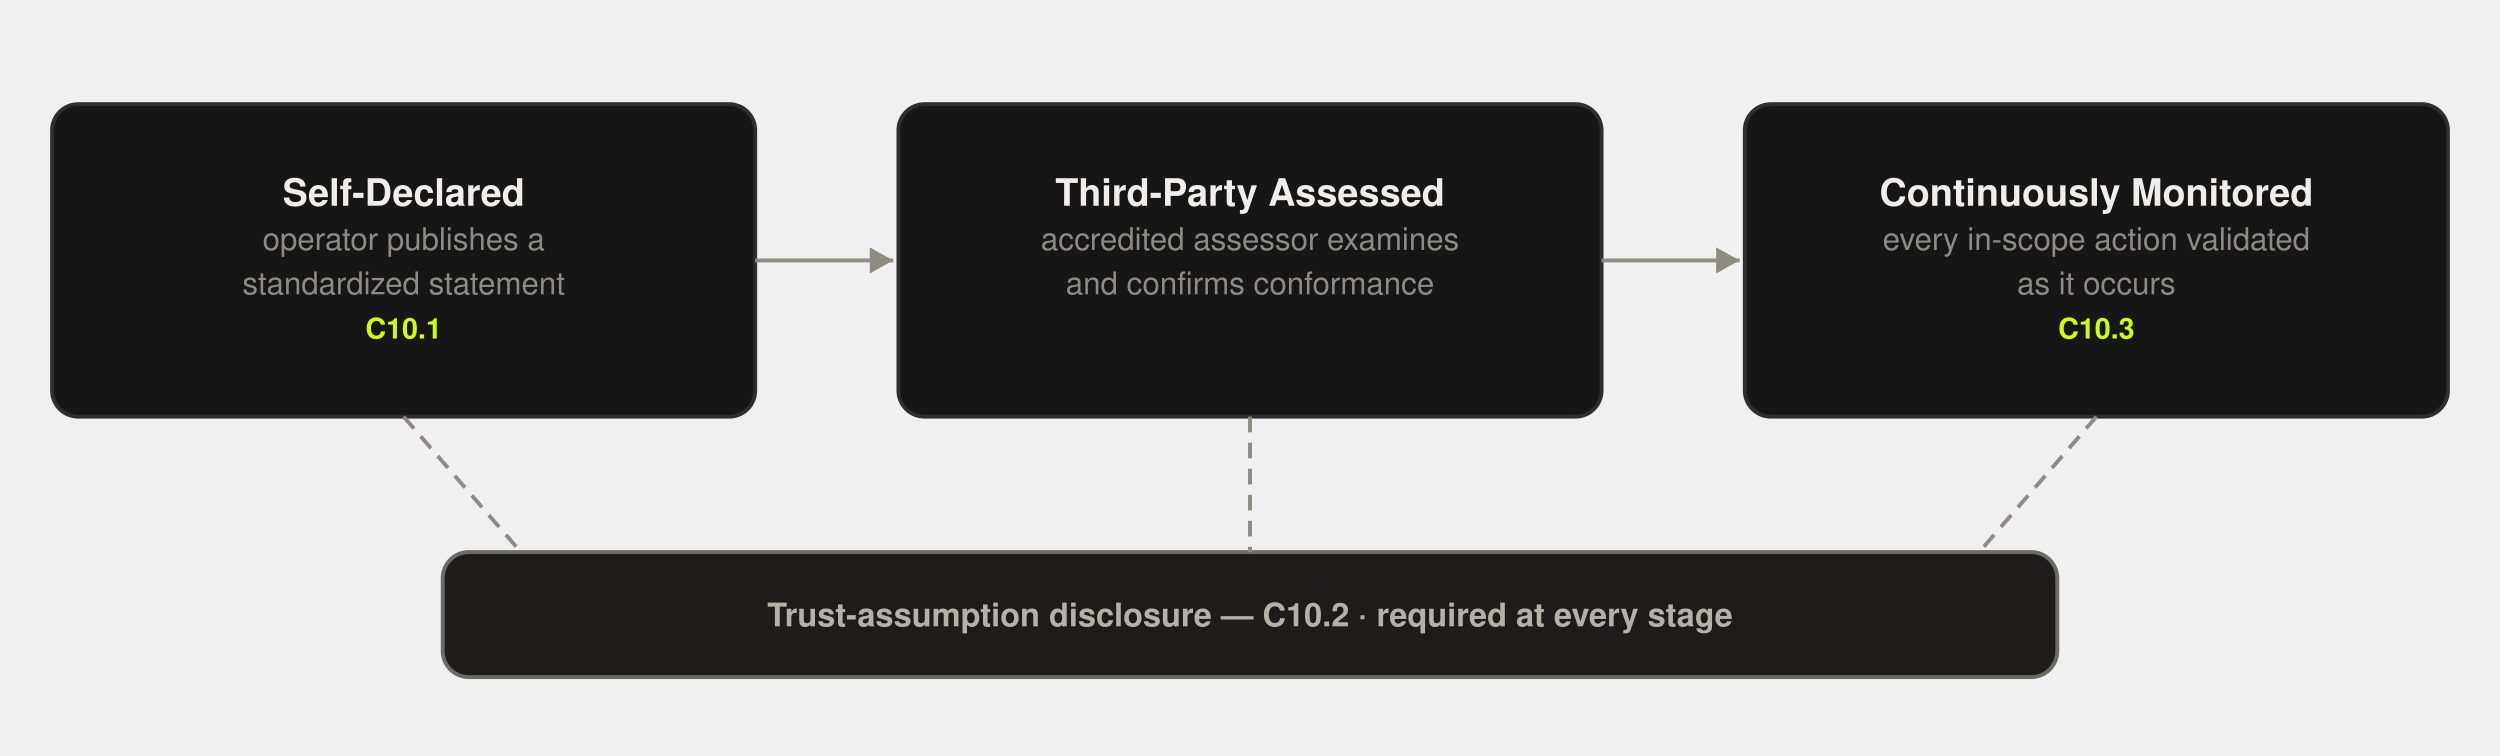
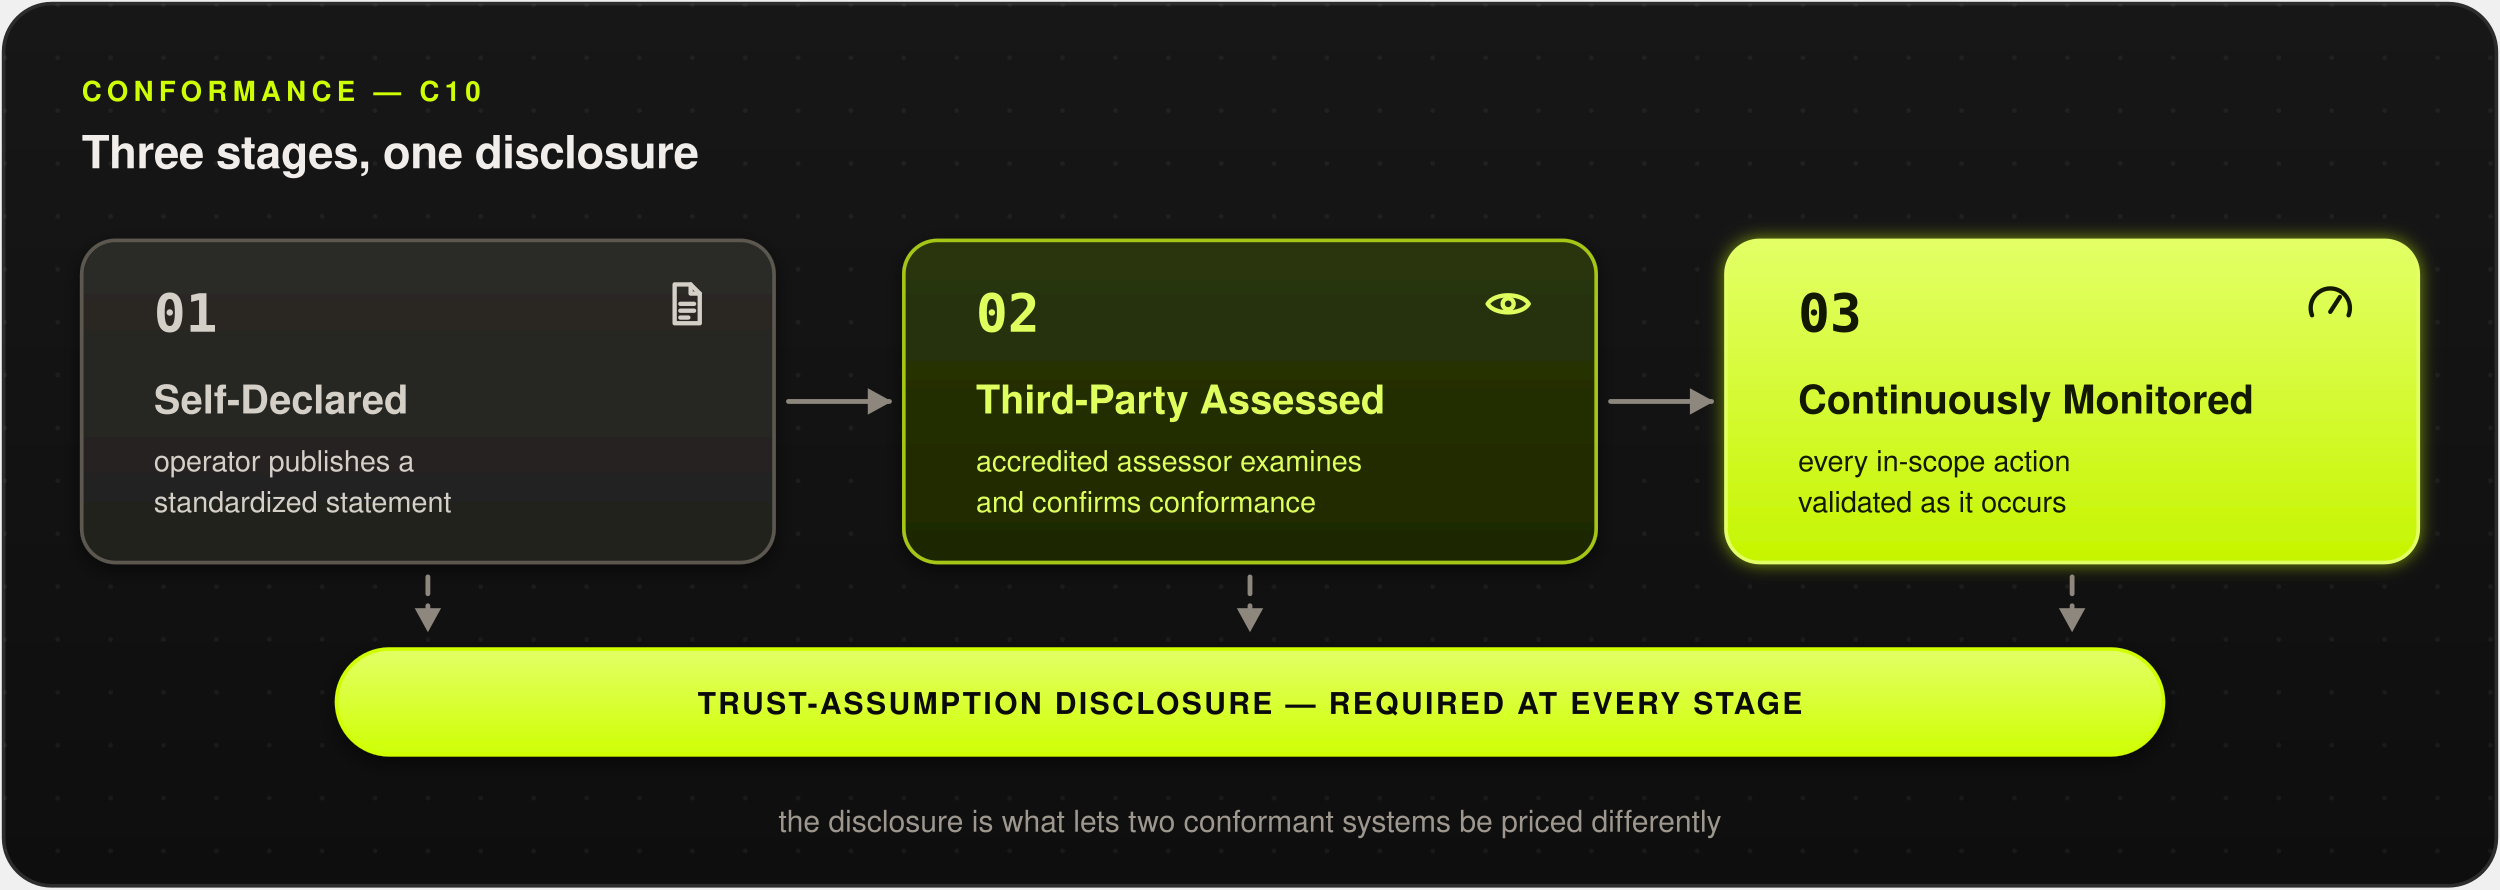
- <svg xmlns="http://www.w3.org/2000/svg" width="960" height="290" viewBox="0 0 960 290" font-family="Montserrat,'Source Sans 3',-apple-system,'Segoe UI',Helvetica,Arial,sans-serif">
-   <rect x="20" y="40" width="270" height="120" rx="10" fill="#161616" stroke="#2e2e2e" stroke-width="1.5" />
-   <text x="155.0" y="79.0" font-size="14.5" fill="#f0edea" font-weight="600" text-anchor="middle">Self-Declared</text>
-   <text x="155.0" y="96.0" font-size="12" fill="#8f8a82" text-anchor="middle">operator publishes a</text>
-   <text x="155.0" y="113.0" font-size="12" fill="#8f8a82" text-anchor="middle">standardized statement</text>
-   <text x="155.0" y="130.0" font-size="11" fill="#cfff04" font-weight="600" text-anchor="middle">C10.1</text>
-   <rect x="345" y="40" width="270" height="120" rx="10" fill="#161616" stroke="#2e2e2e" stroke-width="1.5" />
-   <text x="480.0" y="79.0" font-size="14.5" fill="#f0edea" font-weight="600" text-anchor="middle">Third-Party Assessed</text>
-   <text x="480.0" y="96.0" font-size="12" fill="#8f8a82" text-anchor="middle">accredited assessor examines</text>
-   <text x="480.0" y="113.0" font-size="12" fill="#8f8a82" text-anchor="middle">and confirms conformance</text>
-   <text x="480.0" y="130.0" font-size="11" fill="#f0edea" text-anchor="middle" />
-   <rect x="670" y="40" width="270" height="120" rx="10" fill="#161616" stroke="#2e2e2e" stroke-width="1.5" />
-   <text x="805.0" y="79.0" font-size="14.5" fill="#f0edea" font-weight="600" text-anchor="middle">Continuously Monitored</text>
-   <text x="805.0" y="96.0" font-size="12" fill="#8f8a82" text-anchor="middle">every in-scope action validated</text>
-   <text x="805.0" y="113.0" font-size="12" fill="#8f8a82" text-anchor="middle">as it occurs</text>
-   <text x="805.0" y="130.0" font-size="11" fill="#cfff04" font-weight="600" text-anchor="middle">C10.3</text>
-   <line x1="290" y1="100" x2="343" y2="100" stroke="#8f8a82" stroke-width="1.5" />
-   <polygon points="343,100 334,95 334,105" fill="#8f8a82" />
-   <line x1="615" y1="100" x2="668" y2="100" stroke="#8f8a82" stroke-width="1.5" />
-   <polygon points="668,100 659,95 659,105" fill="#8f8a82" />
-   <rect x="170" y="212" width="620" height="48" rx="10" fill="#1d1c1a" stroke="#6e6a63" stroke-width="1.5" />
-   <text x="480.0" y="240.5" font-size="12.5" fill="#b5b0a8" font-weight="600" text-anchor="middle">Trust-assumption disclosure — C10.2 · required at every stage</text>
-   <line x1="155" y1="160" x2="200" y2="212" stroke="#8f8a82" stroke-width="1.5" stroke-dasharray="6 4" />
-   <line x1="480" y1="160" x2="480" y2="212" stroke="#8f8a82" stroke-width="1.5" stroke-dasharray="6 4" />
-   <line x1="805" y1="160" x2="760" y2="212" stroke="#8f8a82" stroke-width="1.5" stroke-dasharray="6 4" />
+ <svg xmlns="http://www.w3.org/2000/svg" width="1040" height="370" viewBox="0 0 1040 370" font-family="Montserrat,'Source Sans 3',-apple-system,'Segoe UI',Helvetica,Arial,sans-serif">
+   <defs>
+     <linearGradient id="gPanel" x1="0" y1="0" x2="0" y2="1">
+       <stop offset="0" stop-color="#171717" />
+       <stop offset="1" stop-color="#0e0e0e" />
+     </linearGradient>
+     <linearGradient id="gCard" x1="0" y1="0" x2="0" y2="1">
+       <stop offset="0" stop-color="#242424" />
+       <stop offset="1" stop-color="#1b1b1b" />
+     </linearGradient>
+     <linearGradient id="gWarm" x1="0" y1="0" x2="0" y2="1">
+       <stop offset="0" stop-color="#2b2a26" />
+       <stop offset="1" stop-color="#22211e" />
+     </linearGradient>
+     <linearGradient id="gLime" x1="0" y1="0" x2="0" y2="1">
+       <stop offset="0" stop-color="#e3ff66" />
+       <stop offset="1" stop-color="#c6f500" />
+     </linearGradient>
+     <linearGradient id="gTint" x1="0" y1="0" x2="0" y2="1">
+       <stop offset="0" stop-color="#2a3608" />
+       <stop offset="1" stop-color="#1e2704" />
+     </linearGradient>
+     <linearGradient id="gRed" x1="0" y1="0" x2="0" y2="1">
+       <stop offset="0" stop-color="#361417" />
+       <stop offset="1" stop-color="#280f12" />
+     </linearGradient>
+     <linearGradient id="gInk" x1="0" y1="0" x2="0" y2="1">
+       <stop offset="0" stop-color="#e3ff66" />
+       <stop offset="1" stop-color="#cfff04" />
+     </linearGradient>
+     <linearGradient id="gGate" x1="0" y1="0" x2="0" y2="1">
+       <stop offset="0" stop-color="#222222" />
+       <stop offset="1" stop-color="#151515" />
+     </linearGradient>
+     <filter id="fShadow" x="-30%" y="-30%" width="160%" height="170%">
+       <feDropShadow dx="0" dy="2.5" stdDeviation="4" flood-color="#000000" flood-opacity="0.55" />
+     </filter>
+     <filter id="fGlow" x="-60%" y="-60%" width="220%" height="220%">
+       <feDropShadow dx="0" dy="0" stdDeviation="3.5" flood-color="#cfff04" flood-opacity="0.55" />
+     </filter>
+     <pattern id="pGrid" width="22" height="22" patternUnits="userSpaceOnUse">
+       <circle cx="2" cy="2" r="1" fill="#ffffff" opacity="0.05" />
+     </pattern>
+   </defs>
+   <rect x="1.5" y="1.5" width="1037" height="367" rx="20" fill="url(#gPanel)" stroke="#2c2c2c" stroke-width="1.5" />
+   <rect x="1.5" y="1.5" width="1037" height="367" rx="20" fill="url(#pGrid)" />
+   <text x="34" y="42" font-size="11.5" font-weight="700" letter-spacing="2.2" fill="#cfff04">CONFORMANCE — C10</text>
+   <text x="34" y="70" font-size="19" font-weight="700" letter-spacing="-0.2" fill="#f0edea">Three stages, one disclosure</text>
+   <rect x="34" y="100" width="288" height="134" rx="14" fill="url(#gWarm)" stroke="#5c5850" stroke-width="1.5" filter="url(#fShadow)" />
+   <text x="64" y="138" font-size="22" fill="#d4cfc7" text-anchor="start" font-weight="700" font-family="ui-monospace,'SF Mono',Menlo,Consolas,monospace">01</text>
+   <g transform="translate(274,115) scale(0.95)" fill="none" stroke="#d4cfc7" stroke-width="1.9" stroke-linecap="round" stroke-linejoin="round">
+     <path d="M7 3.5 H14 L18 7.5 V20.5 H7 Z" />
+     <path d="M14 3.5 V7.5 H18" />
+     <path d="M9.5 12 H15.5 M9.5 15 H15.5 M9.5 18 H13" />
+   </g>
+   <text x="64" y="172" font-size="16.5" fill="#d4cfc7" text-anchor="start" font-weight="700">Self-Declared</text>
+   <text x="64" y="196" font-size="12" fill="#d4cfc7" text-anchor="start">operator publishes a</text>
+   <text x="64" y="213" font-size="12" fill="#d4cfc7" text-anchor="start">standardized statement</text>
+   <rect x="376" y="100" width="288" height="134" rx="14" fill="url(#gTint)" stroke="#a5c614" stroke-width="1.5" filter="url(#fShadow)" />
+   <text x="406" y="138" font-size="22" fill="#dfff5e" text-anchor="start" font-weight="700" font-family="ui-monospace,'SF Mono',Menlo,Consolas,monospace">02</text>
+   <g transform="translate(616,115) scale(0.95)" fill="none" stroke="#dfff5e" stroke-width="1.9" stroke-linecap="round" stroke-linejoin="round">
+     <path d="M3 12 C6 7 18 7 21 12 C18 17 6 17 3 12 Z" />
+     <path d="M12 12 m-2.4 0 a2.4 2.4 0 1 0 4.8 0 a2.4 2.4 0 1 0 -4.8 0" />
+   </g>
+   <text x="406" y="172" font-size="16.5" fill="#dfff5e" text-anchor="start" font-weight="700">Third-Party Assessed</text>
+   <text x="406" y="196" font-size="12" fill="#dfff5e" text-anchor="start">accredited assessor examines</text>
+   <text x="406" y="213" font-size="12" fill="#dfff5e" text-anchor="start">and confirms conformance</text>
+   <rect x="718" y="100" width="288" height="134" rx="14" fill="url(#gLime)" stroke="#e3ff66" stroke-width="1.5" filter="url(#fGlow)" />
+   <text x="748" y="138" font-size="22" fill="#131800" text-anchor="start" font-weight="700" font-family="ui-monospace,'SF Mono',Menlo,Consolas,monospace">03</text>
+   <g transform="translate(958,115) scale(0.95)" fill="none" stroke="#131800" stroke-width="1.9" stroke-linecap="round" stroke-linejoin="round">
+     <path d="M4 17 A8.6 8.6 0 1 1 20 17" />
+     <path d="M12 15.5 L16.2 9" />
+   </g>
+   <text x="748" y="172" font-size="16.5" fill="#131800" text-anchor="start" font-weight="700">Continuously Monitored</text>
+   <text x="748" y="196" font-size="12" fill="#131800" text-anchor="start">every in-scope action</text>
+   <text x="748" y="213" font-size="12" fill="#131800" text-anchor="start">validated as it occurs</text>
+   <line x1="328" y1="167" x2="370" y2="167" stroke="#8d877e" stroke-width="2" stroke-linecap="round" />
+   <polygon points="371,167 361,161.5 361,172.5" fill="#8d877e" />
+   <line x1="670" y1="167" x2="712" y2="167" stroke="#8d877e" stroke-width="2" stroke-linecap="round" />
+   <polygon points="713,167 703,161.5 703,172.5" fill="#8d877e" />
+   <line x1="178" y1="240" x2="178" y2="262" stroke="#8d877e" stroke-width="2" stroke-linecap="round" stroke-dasharray="7 5" />
+   <polygon points="178,263 172.5,253 183.5,253" fill="#8d877e" />
+   <line x1="520" y1="240" x2="520" y2="262" stroke="#8d877e" stroke-width="2" stroke-linecap="round" stroke-dasharray="7 5" />
+   <polygon points="520,263 514.5,253 525.5,253" fill="#8d877e" />
+   <line x1="862" y1="240" x2="862" y2="262" stroke="#8d877e" stroke-width="2" stroke-linecap="round" stroke-dasharray="7 5" />
+   <polygon points="862,263 856.5,253 867.5,253" fill="#8d877e" />
+   <rect x="140" y="270" width="760" height="44" rx="22" fill="url(#gInk)" stroke="#cfff04" stroke-width="1.5" filter="url(#fShadow)" />
+   <text x="520" y="297" font-size="12.5" fill="#0a0a0a" text-anchor="middle" font-weight="700" letter-spacing="1">TRUST-ASSUMPTION DISCLOSURE — REQUIRED AT EVERY STAGE</text>
+   <text x="520.0" y="346" font-size="12.5" fill="#9d978e" text-anchor="middle">the disclosure is what lets two conformant systems be priced differently</text>
</svg>
